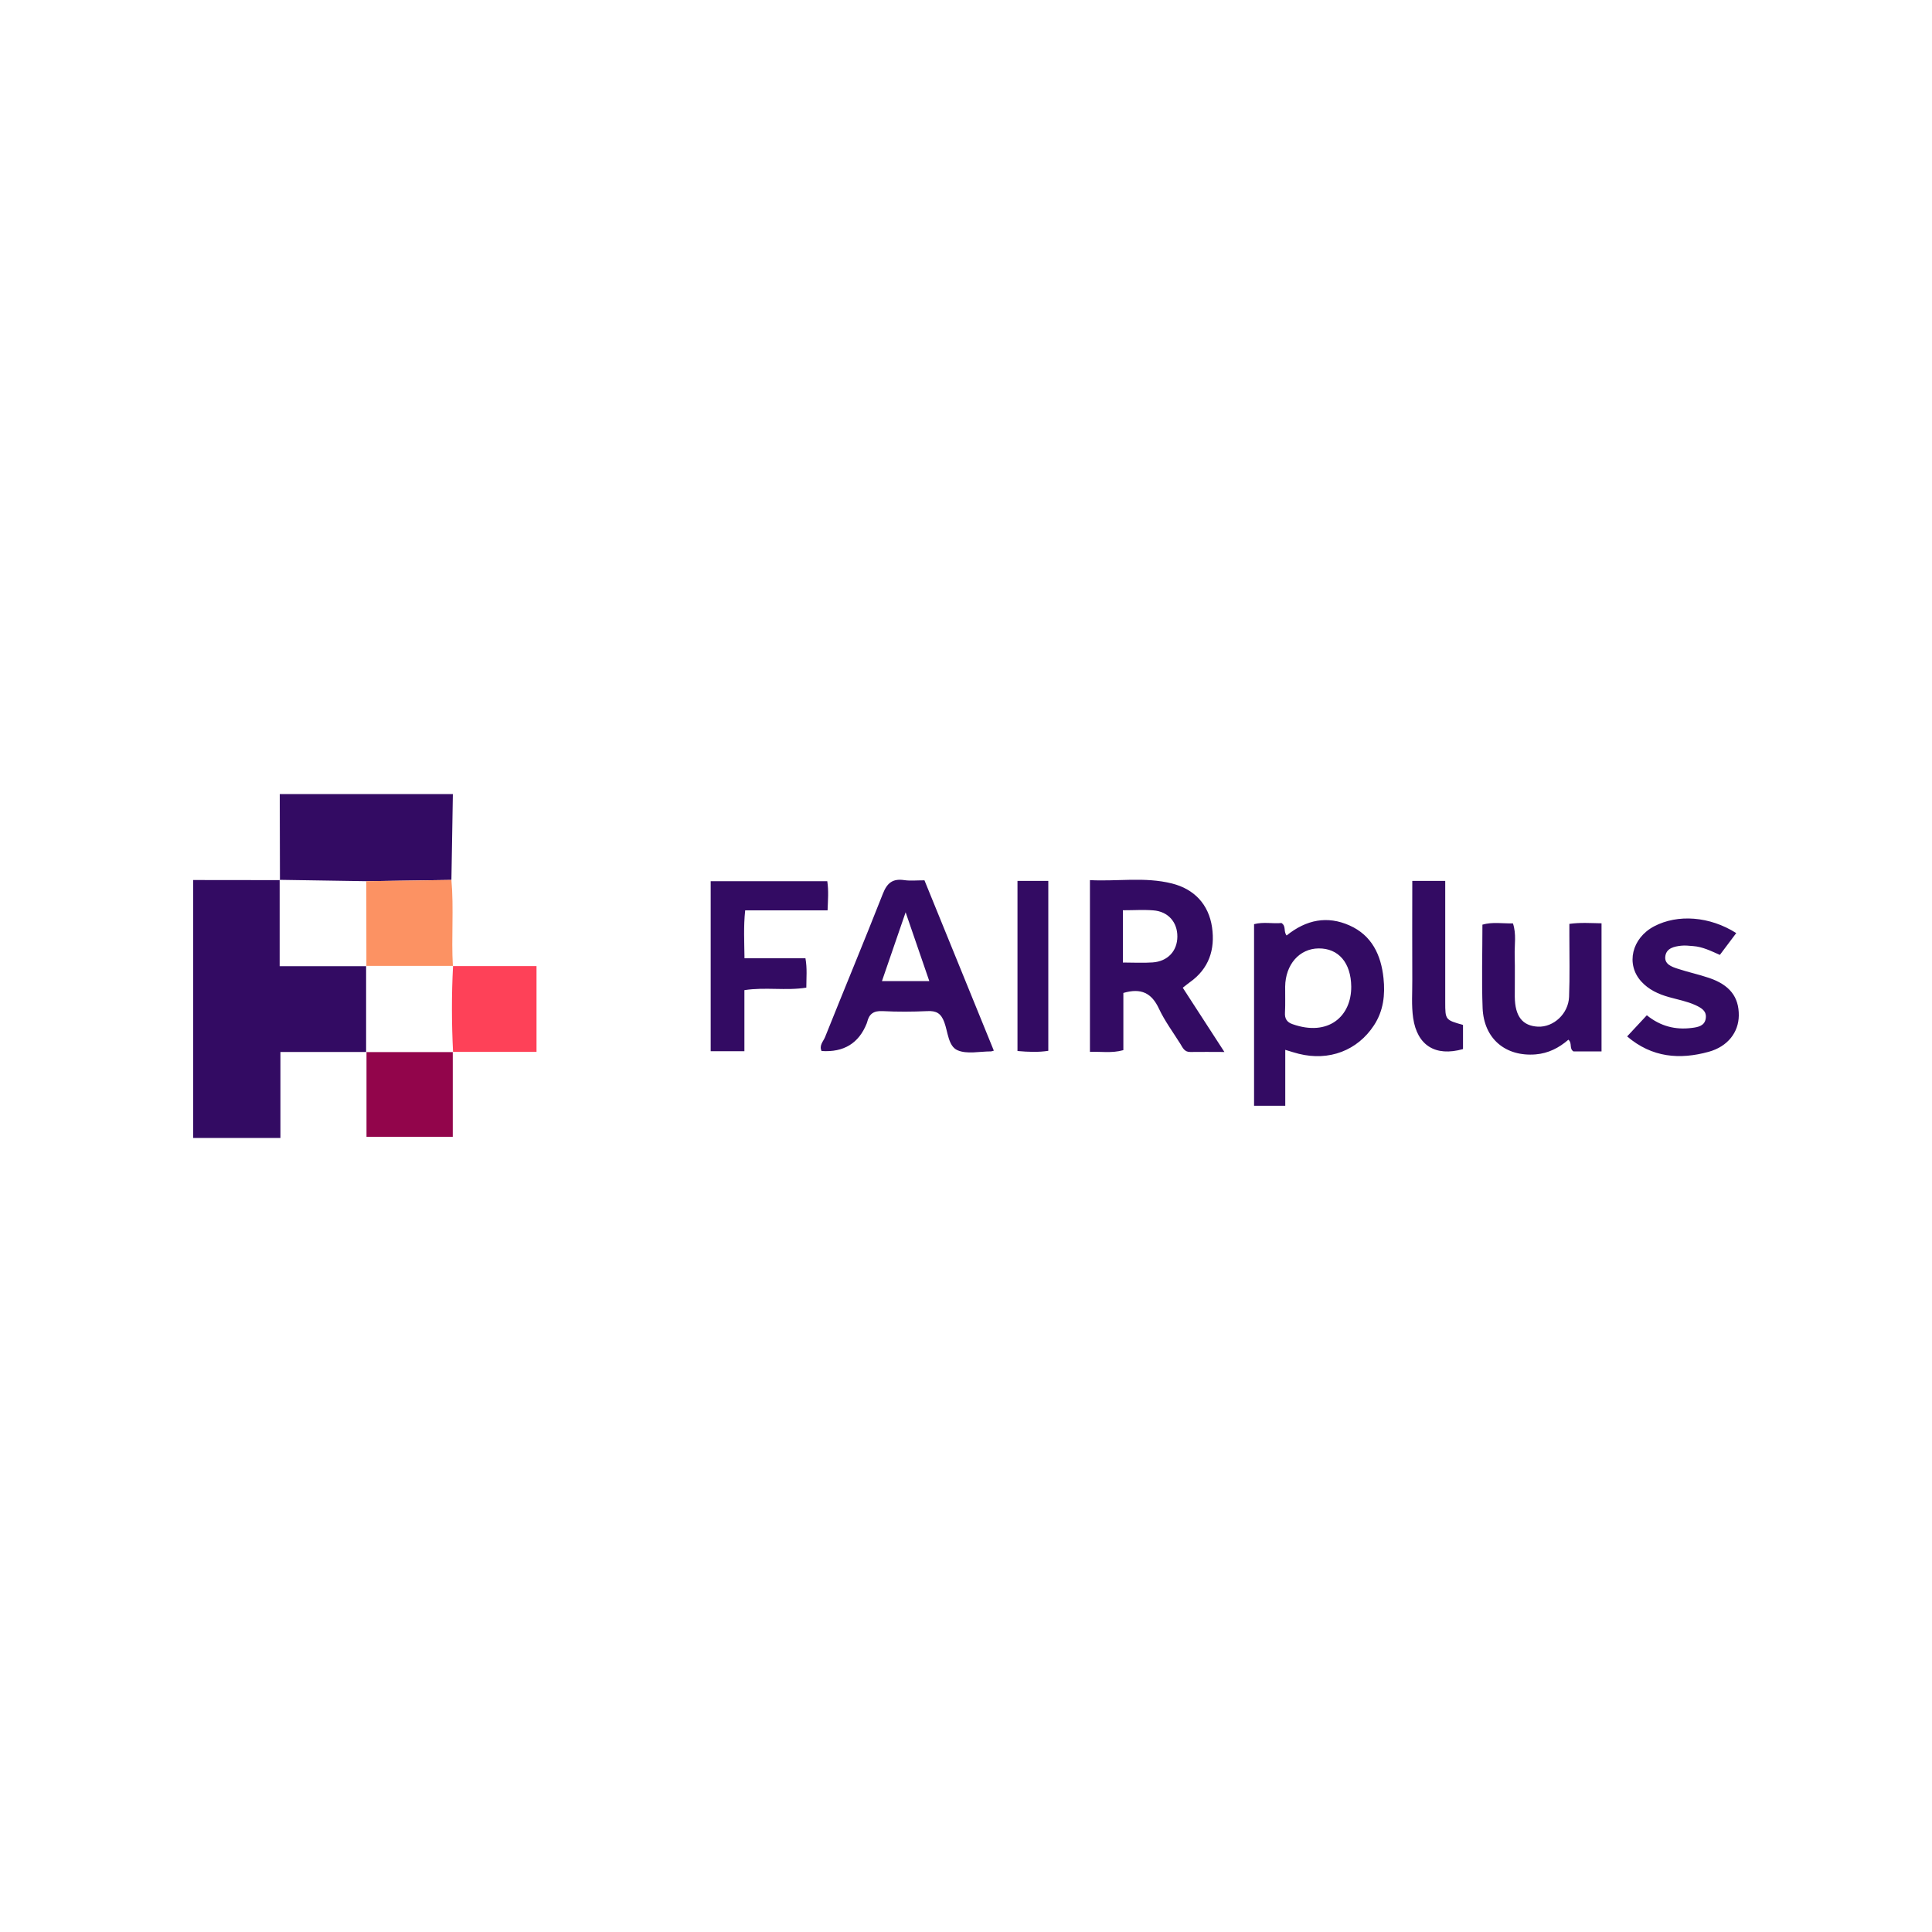
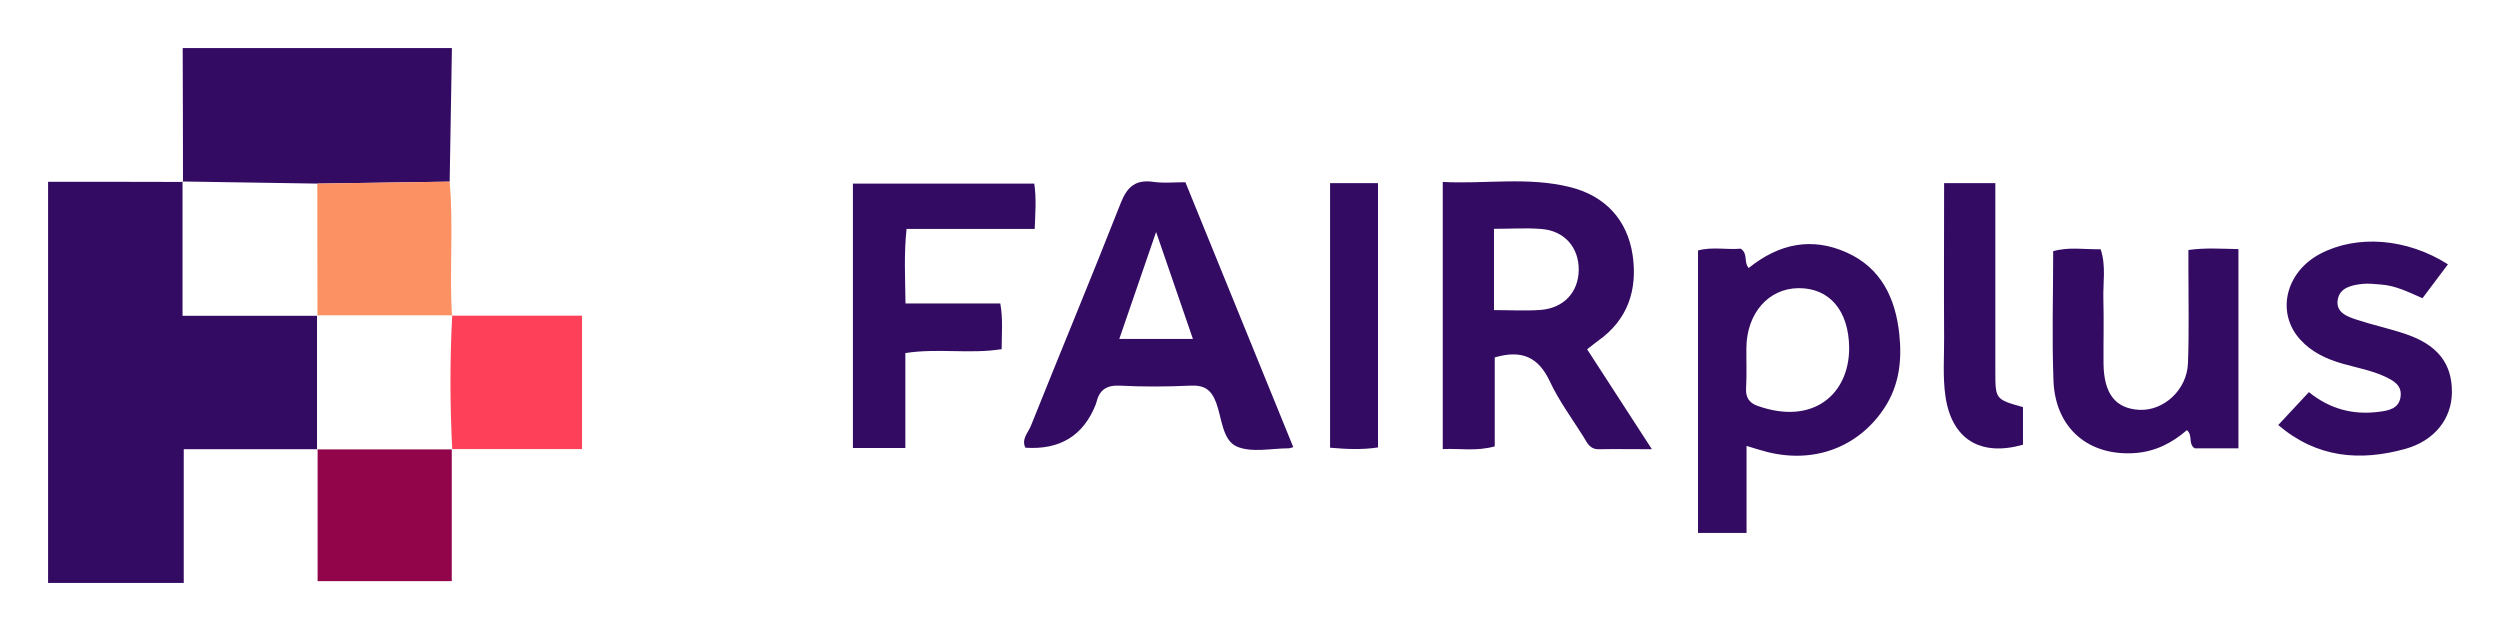
- <svg xmlns="http://www.w3.org/2000/svg" id="Layer_3" data-name="Layer 3" viewBox="0 0 200 200">
+ <svg xmlns="http://www.w3.org/2000/svg" id="Layer_3" data-name="Layer 3" viewBox="16.80 79.00 166.40 42.00">
  <defs>
    <style>.cls-2{stroke-width:0;fill:#330b63}</style>
  </defs>
  <path d="M37.94 108.9h-8.91v8.9H20V91.1c2.99 0 5.98 0 8.98.01l-.03-.03v8.94h8.97l-.02-.02v8.91l.04-.02Z" class="cls-2" />
  <path d="m46.88 82.2-.15 8.89c-2.94.04-5.88.09-8.82.13-2.99-.05-5.98-.09-8.96-.14l.03.03c0-2.97-.01-5.94-.02-8.91zm65.95 26.67V91.11c2.83.15 5.69-.36 8.5.35 2.3.58 3.79 2.16 4.14 4.53.33 2.29-.31 4.29-2.31 5.7-.21.15-.41.32-.72.56l4.31 6.65c-1.33 0-2.43-.02-3.52 0-.62.02-.8-.45-1.04-.84-.76-1.21-1.62-2.37-2.22-3.65-.75-1.61-1.84-2.16-3.68-1.62v5.92c-1.22.34-2.3.13-3.46.18Zm3.41-14.65v5.42c1.09 0 2.09.06 3.08-.01 1.56-.11 2.55-1.18 2.56-2.67.01-1.5-.96-2.61-2.5-2.72-.99-.08-2-.01-3.14-.01Zm-13.35 14.54c-.2.05-.25.08-.3.08-1.17 0-2.49.31-3.47-.12-.96-.42-.99-1.89-1.37-2.91-.34-.91-.82-1.19-1.75-1.14-1.54.07-3.09.08-4.64 0-.92-.05-1.39.29-1.59 1.13-.01.05-.03.1-.05.15q-1.23 3.08-4.67 2.85c-.28-.57.18-1 .36-1.44 1.98-4.95 4.03-9.87 5.98-14.83.44-1.13 1.02-1.6 2.22-1.42.62.09 1.27.02 2.09.02 2.37 5.82 4.75 11.66 7.18 17.63Zm-9.14-14.32c-.89 2.57-1.65 4.8-2.45 7.12h4.9c-.81-2.35-1.58-4.58-2.45-7.12m39.44 2.4c2.05-1.65 4.22-2.06 6.51-1.04 2.32 1.03 3.27 3.07 3.52 5.46.18 1.71 0 3.37-.98 4.87-1.71 2.62-4.65 3.74-7.79 2.96-.4-.1-.8-.23-1.4-.41v5.79h-3.23v-18.8c.96-.26 1.95-.03 2.84-.12.51.34.18.86.53 1.29m6.69 5.29c-.03-2.47-1.32-3.97-3.38-3.95-1.99.02-3.43 1.67-3.46 3.95-.01.9.03 1.79-.02 2.69-.04.63.2 1 .78 1.2 3.7 1.31 6.1-.8 6.08-3.89m-62.81 6.69h-3.5v-17.6h12.07c.15 1 .07 1.94.03 3.02h-8.53c-.18 1.69-.09 3.24-.07 4.96h6.31c.19 1.07.09 2 .09 3.04-2.11.34-4.24-.08-6.41.26v6.33Zm88.72.02h-2.91c-.46-.3-.1-.85-.52-1.21-.97.84-2.07 1.41-3.39 1.52-3.12.25-5.36-1.62-5.49-4.79-.11-2.85-.02-5.71-.02-8.64 1.03-.3 2.07-.11 3.16-.13.37 1.11.15 2.22.18 3.31.04 1.43 0 2.86.01 4.28.02 2.04.8 3.02 2.4 3.1 1.61.07 3.15-1.33 3.22-3.09.08-2.11.03-4.23.03-6.35v-1.2c1.13-.16 2.18-.08 3.33-.06v13.24Zm13.94-12.24c-.58.77-1.11 1.48-1.69 2.25-.93-.41-1.79-.84-2.75-.91-.42-.03-.85-.09-1.27-.04-.7.08-1.48.24-1.62 1.04-.15.87.65 1.14 1.3 1.35 1.06.35 2.15.58 3.21.94 2.14.72 3.11 1.97 3.09 3.9-.02 1.72-1.13 3.2-3.11 3.75-3 .83-5.87.61-8.45-1.59.71-.76 1.34-1.44 2.04-2.19 1.41 1.14 2.96 1.53 4.66 1.31.65-.08 1.33-.21 1.44-.99.11-.77-.45-1.08-1.07-1.37-.88-.4-1.82-.57-2.74-.83-1.1-.31-2.1-.77-2.87-1.62-1.62-1.79-.98-4.49 1.34-5.71 2.44-1.28 5.75-1.04 8.49.7Z" class="cls-2" />
  <path d="M37.91 91.22c2.94-.04 5.88-.09 8.82-.13.26 2.97-.02 5.95.15 8.92l.03-.02h-9l.02.02c0-2.93 0-5.87-.01-8.8Z" style="stroke-width:0;fill:#fc9263" />
  <path d="M46.87 108.89v8.79h-8.93v-8.79l-.04.02h8.99z" style="fill:#92054b;stroke-width:0" />
  <path d="M46.88 100.01h8.66v8.88h-8.66l.02.02c-.15-2.98-.16-5.95 0-8.93l-.03.02Z" style="stroke-width:0;fill:#fe4158" />
  <path d="M146.21 91.19h3.4v12.54c0 1.85.01 1.85 1.84 2.37v2.5c-2.86.81-4.74-.38-5.16-3.21-.19-1.32-.08-2.64-.09-3.96-.02-3.37 0-6.75 0-10.23Zm-40.88 0h3.19v17.59c-1.02.16-2.06.12-3.19.02z" class="cls-2" />
</svg>
